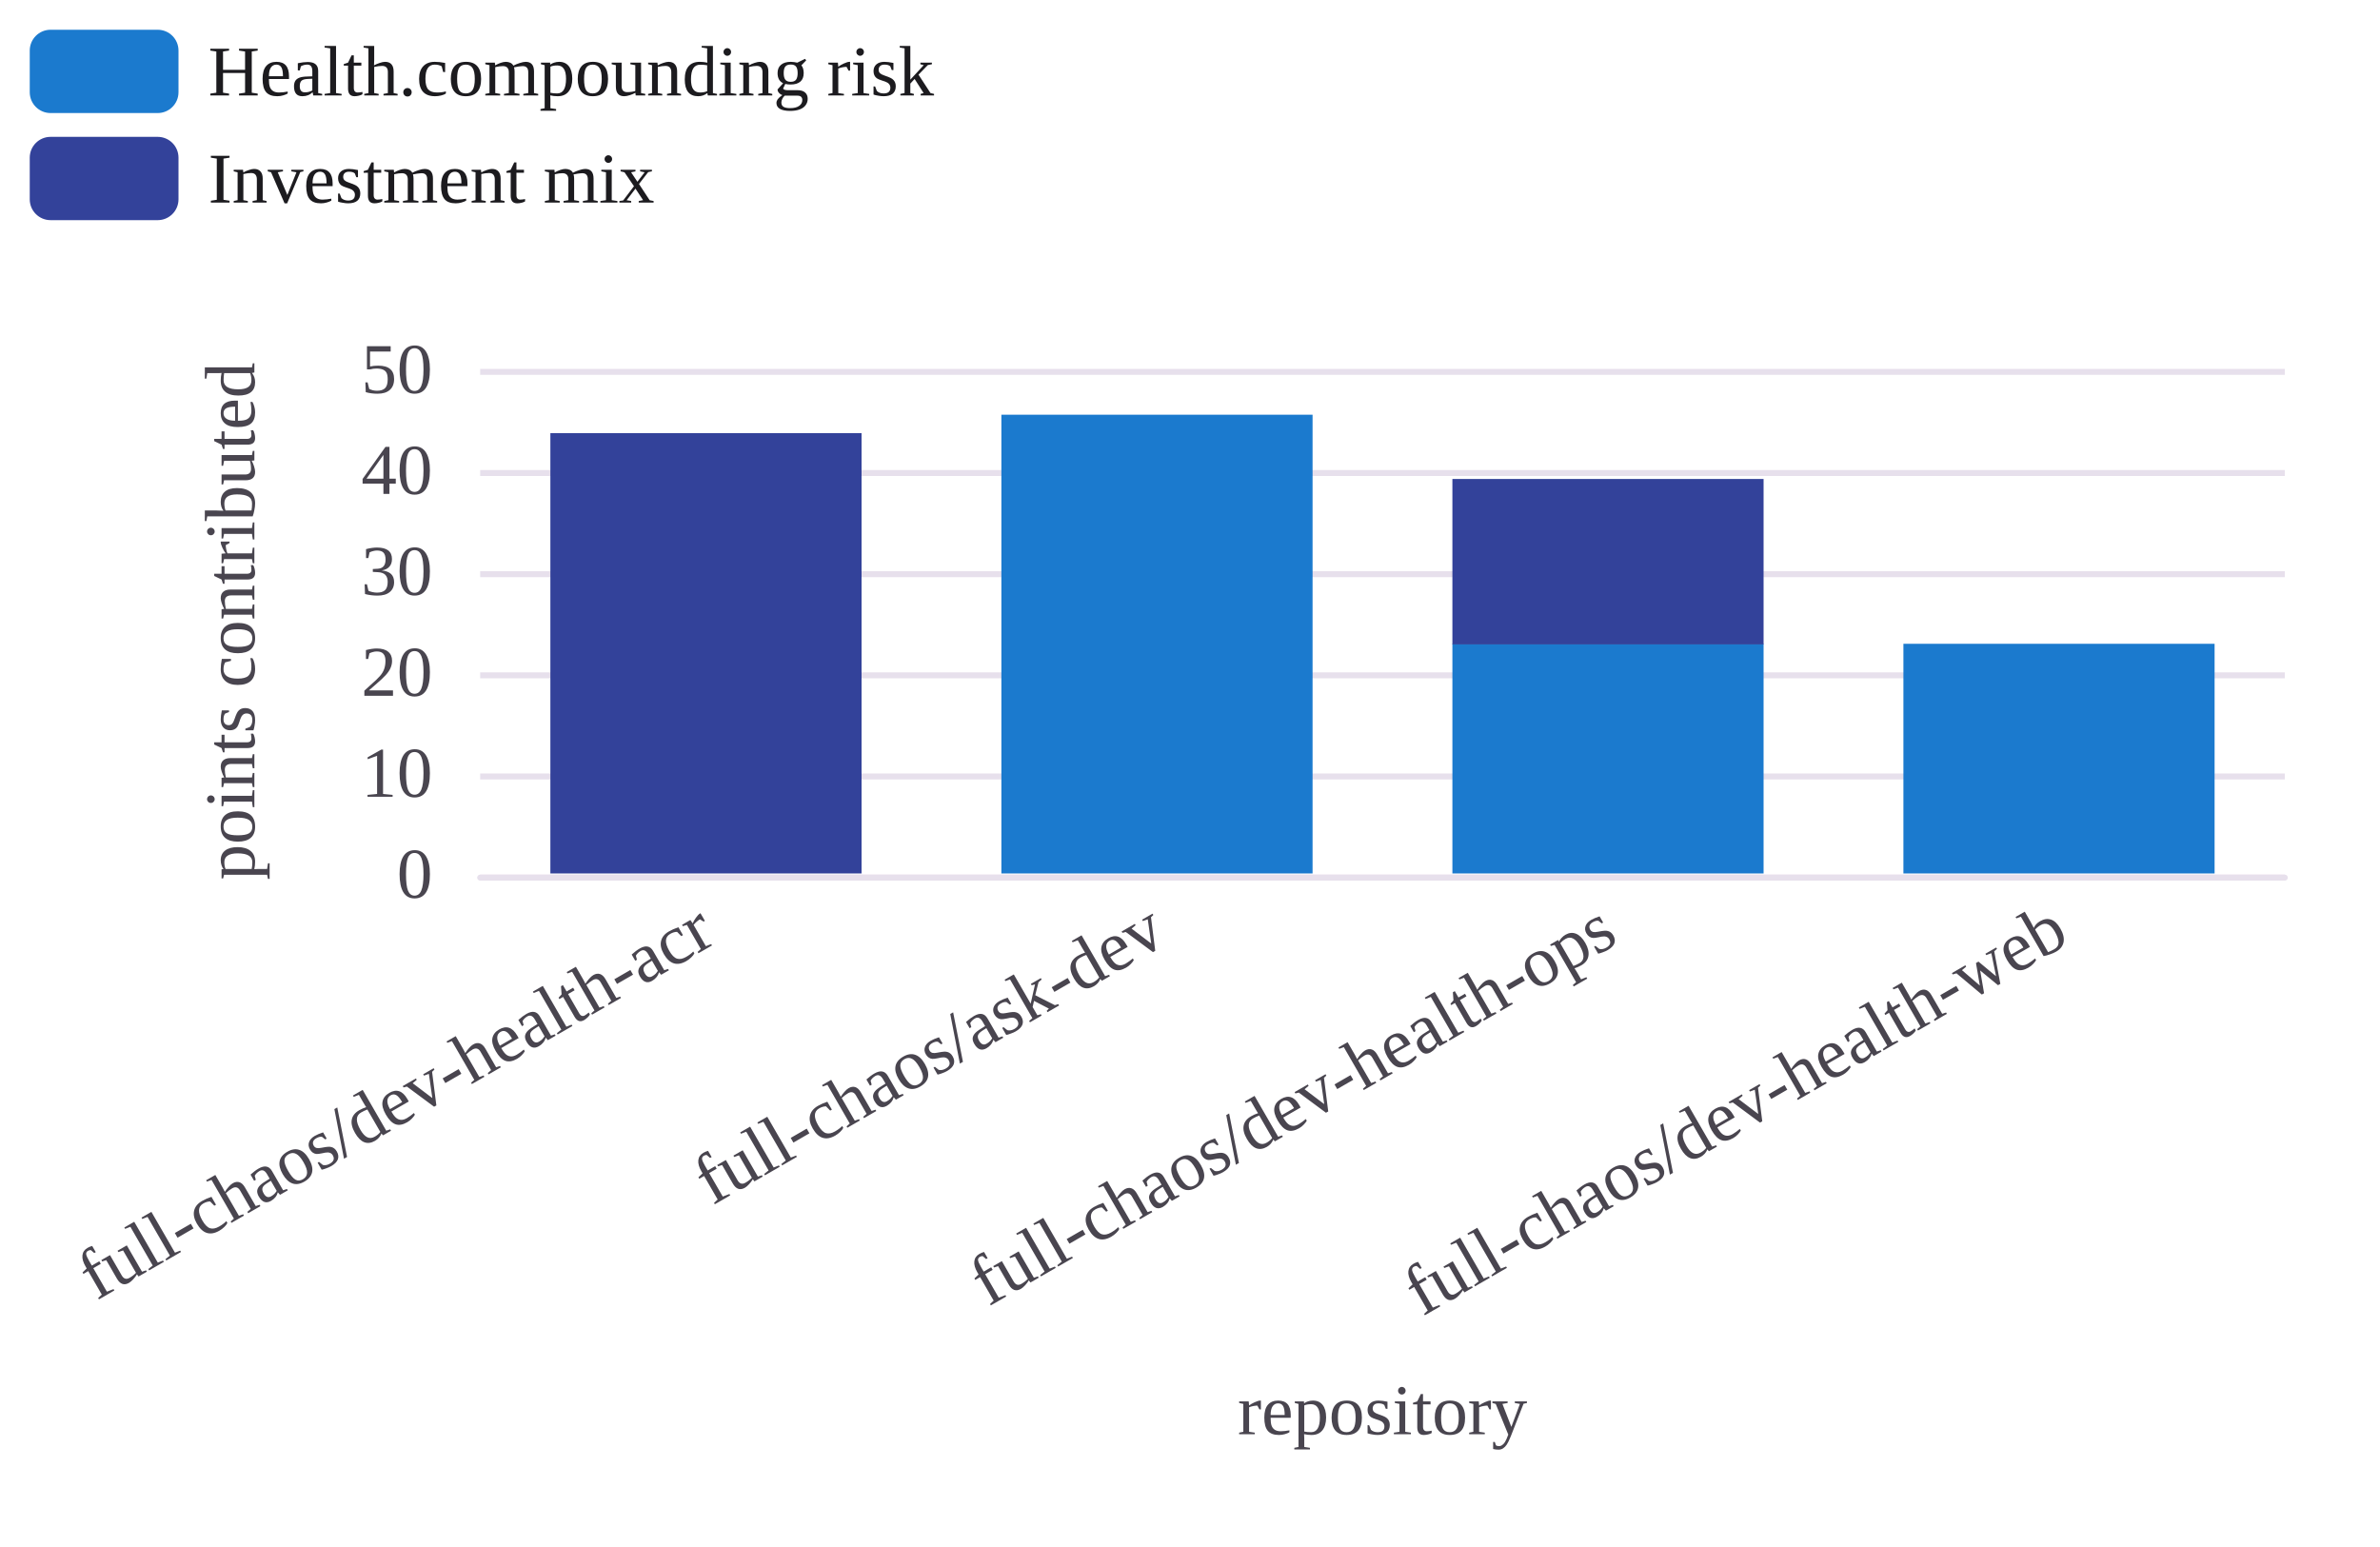
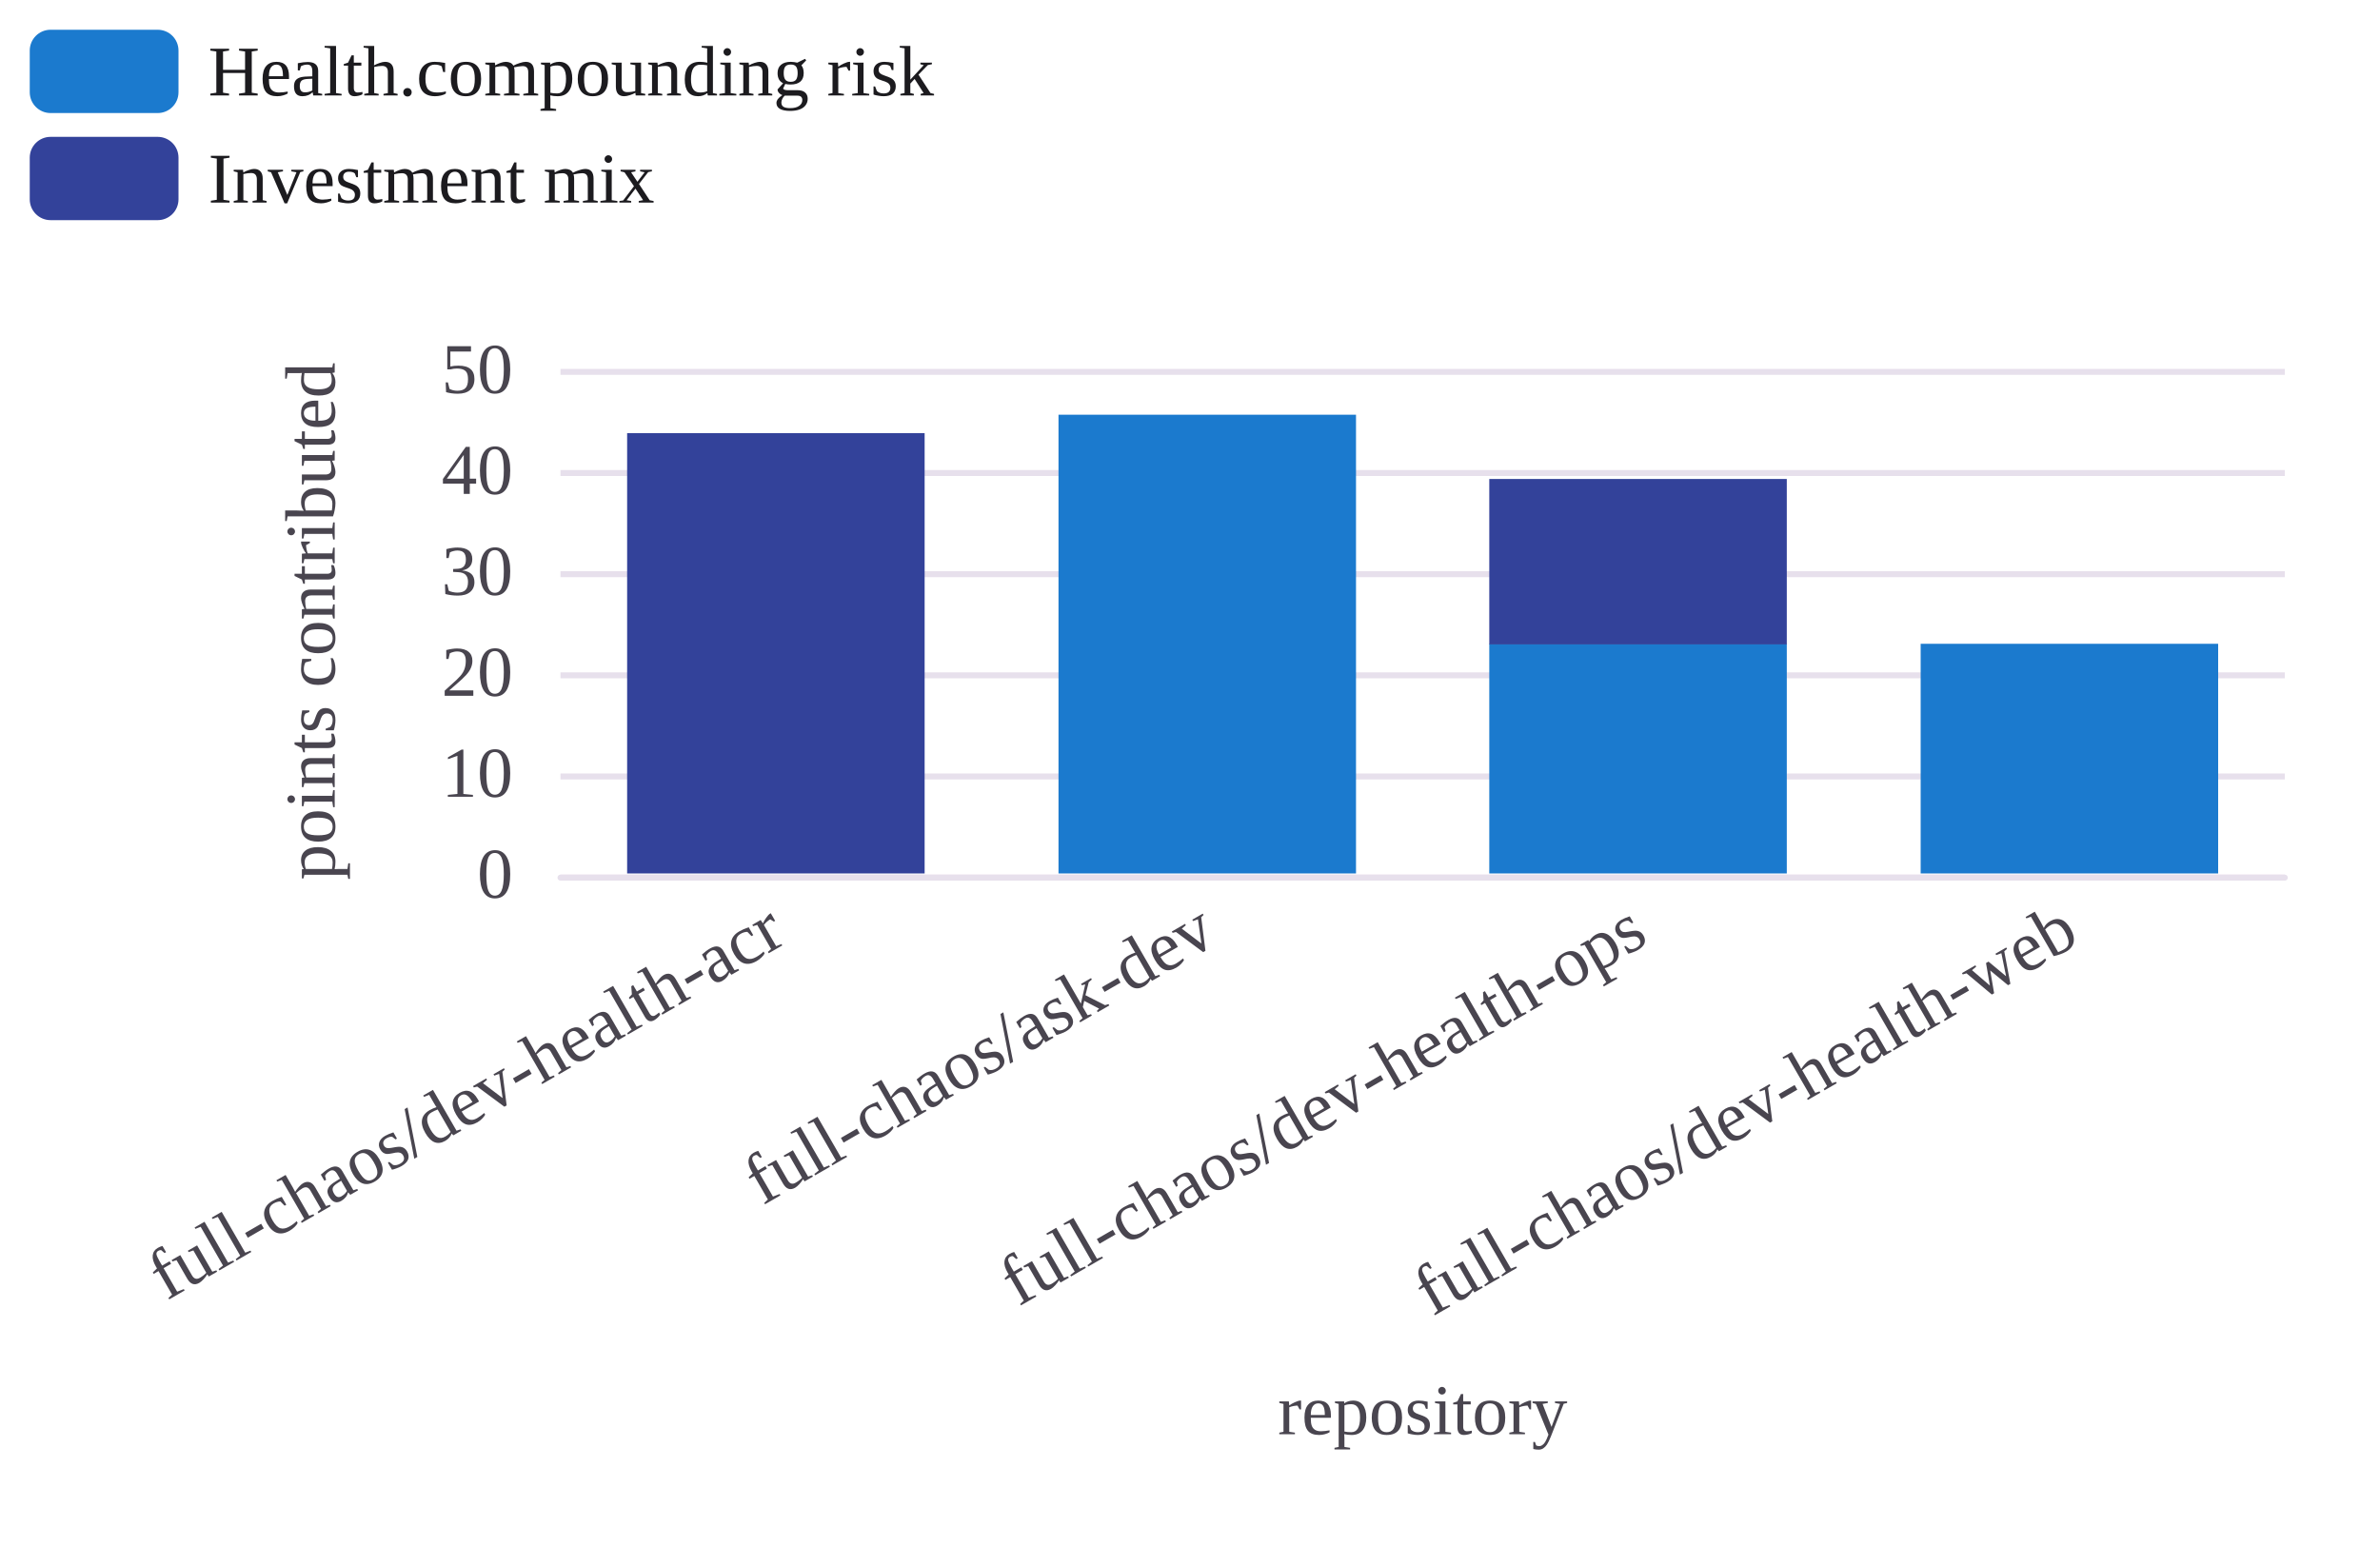
<svg xmlns="http://www.w3.org/2000/svg" width="400" height="260" version="1.1" baseProfile="full" viewBox="0 0 400 260">
  <rect width="400" height="260" x="0" y="0" fill="none" />
-   <path d="M80.7 147.5L384 147.5" fill="none" pointer-events="visible" stroke="#e7e0ec" class="zr-cls-0" />
-   <path d="M80.7 130.5L384 130.5" fill="none" pointer-events="visible" stroke="#e7e0ec" class="zr-cls-0" />
-   <path d="M80.7 113.5L384 113.5" fill="none" pointer-events="visible" stroke="#e7e0ec" class="zr-cls-0" />
-   <path d="M80.7 96.5L384 96.5" fill="none" pointer-events="visible" stroke="#e7e0ec" class="zr-cls-0" />
-   <path d="M80.7 79.5L384 79.5" fill="none" pointer-events="visible" stroke="#e7e0ec" class="zr-cls-0" />
-   <path d="M80.7 62.5L384 62.5" fill="none" pointer-events="visible" stroke="#e7e0ec" class="zr-cls-0" />
-   <text dominant-baseline="central" text-anchor="middle" style="font-size:12px;font-family:var(--font-body, system-ui, sans-serif);" xml:space="preserve" y="-6" transform="matrix(0,-1,1,0,44.7056,104.4119)" fill="#49454f">points contributed</text>
-   <text dominant-baseline="central" text-anchor="middle" style="font-size:12px;font-family:var(--font-body, system-ui, sans-serif);" y="6" transform="translate(232.3528 231)" fill="#49454f">repository</text>
-   <path d="M80.7 147.5L384 147.5" fill="none" pointer-events="visible" stroke="#e7e0ec" stroke-linecap="round" class="zr-cls-0" />
-   <text dominant-baseline="central" text-anchor="end" style="font-size:12px;font-family:var(--font-body, system-ui, sans-serif);" transform="translate(72.7056 146.8238)" fill="#49454f">0</text>
-   <text dominant-baseline="central" text-anchor="end" style="font-size:12px;font-family:var(--font-body, system-ui, sans-serif);" transform="translate(72.7056 129.8591)" fill="#49454f">10</text>
-   <text dominant-baseline="central" text-anchor="end" style="font-size:12px;font-family:var(--font-body, system-ui, sans-serif);" transform="translate(72.7056 112.8943)" fill="#49454f">20</text>
-   <text dominant-baseline="central" text-anchor="end" style="font-size:12px;font-family:var(--font-body, system-ui, sans-serif);" transform="translate(72.7056 95.9295)" fill="#49454f">30</text>
-   <text dominant-baseline="central" text-anchor="end" style="font-size:12px;font-family:var(--font-body, system-ui, sans-serif);" transform="translate(72.7056 78.9648)" fill="#49454f">40</text>
-   <text dominant-baseline="central" text-anchor="end" style="font-size:12px;font-family:var(--font-body, system-ui, sans-serif);" transform="translate(72.7056 62)" fill="#49454f">50</text>
-   <text dominant-baseline="central" text-anchor="end" style="font-size:12px;font-family:var(--font-body, system-ui, sans-serif);" transform="matrix(0.866,-0.5,0.5,0.866,118.6174,154.8238)" fill="#49454f">full-chaos/dev-health-acr</text>
-   <text dominant-baseline="central" text-anchor="end" style="font-size:12px;font-family:var(--font-body, system-ui, sans-serif);" transform="matrix(0.866,-0.5,0.5,0.866,194.441,154.8238)" fill="#49454f">full-chaos/ask-dev</text>
-   <text dominant-baseline="central" text-anchor="end" style="font-size:12px;font-family:var(--font-body, system-ui, sans-serif);" transform="matrix(0.866,-0.5,0.5,0.866,270.2646,154.8238)" fill="#49454f">full-chaos/dev-health-ops</text>
-   <text dominant-baseline="central" text-anchor="end" style="font-size:12px;font-family:var(--font-body, system-ui, sans-serif);" transform="matrix(0.866,-0.5,0.5,0.866,346.0882,154.8238)" fill="#49454f">full-chaos/dev-health-web</text>
-   <path d="M168.3 146.8l52.3 0l0 -77.1l-52.3 0Z" fill="#1b7ace" ecmeta_series_index="0" ecmeta_data_index="1" ecmeta_ssr_type="chart" ecmeta_silent="true" class="zr-cls-0" />
-   <path d="M244.1 146.8l52.3 0l0 -38.6l-52.3 0Z" fill="#1b7ace" ecmeta_series_index="0" ecmeta_data_index="2" ecmeta_ssr_type="chart" ecmeta_silent="true" class="zr-cls-0" />
-   <path d="M319.9 146.8l52.3 0l0 -38.6l-52.3 0Z" fill="#1b7ace" ecmeta_series_index="0" ecmeta_data_index="3" ecmeta_ssr_type="chart" ecmeta_silent="true" class="zr-cls-0" />
-   <path d="M92.5 146.8l52.3 0l0 -74l-52.3 0Z" fill="#33429a" ecmeta_series_index="1" ecmeta_data_index="0" ecmeta_ssr_type="chart" ecmeta_silent="true" class="zr-cls-0" />
-   <path d="M168.3 69.7l52.3 0l0 0l-52.3 0Z" fill="#33429a" ecmeta_series_index="1" ecmeta_data_index="1" ecmeta_ssr_type="chart" ecmeta_silent="true" class="zr-cls-0" />
-   <path d="M244.1 108.3l52.3 0l0 -27.8l-52.3 0Z" fill="#33429a" ecmeta_series_index="1" ecmeta_data_index="2" ecmeta_ssr_type="chart" ecmeta_silent="true" class="zr-cls-0" />
-   <path d="M319.9 108.3l52.3 0l0 0l-52.3 0Z" fill="#33429a" ecmeta_series_index="1" ecmeta_data_index="3" ecmeta_ssr_type="chart" ecmeta_silent="true" class="zr-cls-0" />
+   <path d="M94.2 147.5L384 147.5" fill="none" pointer-events="visible" stroke="#e7e0ec" class="zr-cls-0" />
+   <path d="M94.2 130.5L384 130.5" fill="none" pointer-events="visible" stroke="#e7e0ec" class="zr-cls-0" />
+   <path d="M94.2 113.5L384 113.5" fill="none" pointer-events="visible" stroke="#e7e0ec" class="zr-cls-0" />
+   <path d="M94.2 96.5L384 96.5" fill="none" pointer-events="visible" stroke="#e7e0ec" class="zr-cls-0" />
+   <path d="M94.2 79.5L384 79.5" fill="none" pointer-events="visible" stroke="#e7e0ec" class="zr-cls-0" />
+   <path d="M94.2 62.5L384 62.5" fill="none" pointer-events="visible" stroke="#e7e0ec" class="zr-cls-0" />
+   <text dominant-baseline="central" text-anchor="middle" style="font-size:12px;font-family:var(--font-body, system-ui, sans-serif);" xml:space="preserve" y="-6" transform="matrix(0,-1,1,0,58.2056,104.4119)" fill="#49454f">points contributed</text>
+   <text dominant-baseline="central" text-anchor="middle" style="font-size:12px;font-family:var(--font-body, system-ui, sans-serif);" y="6" transform="translate(239.1028 231)" fill="#49454f">repository</text>
+   <path d="M94.2 147.5L384 147.5" fill="none" pointer-events="visible" stroke="#e7e0ec" stroke-linecap="round" class="zr-cls-0" />
+   <text dominant-baseline="central" text-anchor="end" style="font-size:12px;font-family:var(--font-body, system-ui, sans-serif);" transform="translate(86.2056 146.8238)" fill="#49454f">0</text>
+   <text dominant-baseline="central" text-anchor="end" style="font-size:12px;font-family:var(--font-body, system-ui, sans-serif);" transform="translate(86.2056 129.8591)" fill="#49454f">10</text>
+   <text dominant-baseline="central" text-anchor="end" style="font-size:12px;font-family:var(--font-body, system-ui, sans-serif);" transform="translate(86.2056 112.8943)" fill="#49454f">20</text>
+   <text dominant-baseline="central" text-anchor="end" style="font-size:12px;font-family:var(--font-body, system-ui, sans-serif);" transform="translate(86.2056 95.9295)" fill="#49454f">30</text>
+   <text dominant-baseline="central" text-anchor="end" style="font-size:12px;font-family:var(--font-body, system-ui, sans-serif);" transform="translate(86.2056 78.9648)" fill="#49454f">40</text>
+   <text dominant-baseline="central" text-anchor="end" style="font-size:12px;font-family:var(--font-body, system-ui, sans-serif);" transform="translate(86.2056 62)" fill="#49454f">50</text>
+   <text dominant-baseline="central" text-anchor="end" style="font-size:12px;font-family:var(--font-body, system-ui, sans-serif);" transform="matrix(0.866,-0.5,0.5,0.866,130.4299,154.8238)" fill="#49454f">full-chaos/dev-health-acr</text>
+   <text dominant-baseline="central" text-anchor="end" style="font-size:12px;font-family:var(--font-body, system-ui, sans-serif);" transform="matrix(0.866,-0.5,0.5,0.866,202.8785,154.8238)" fill="#49454f">full-chaos/ask-dev</text>
+   <text dominant-baseline="central" text-anchor="end" style="font-size:12px;font-family:var(--font-body, system-ui, sans-serif);" transform="matrix(0.866,-0.5,0.5,0.866,275.3271,154.8238)" fill="#49454f">full-chaos/dev-health-ops</text>
+   <text dominant-baseline="central" text-anchor="end" style="font-size:12px;font-family:var(--font-body, system-ui, sans-serif);" transform="matrix(0.866,-0.5,0.5,0.866,347.7757,154.8238)" fill="#49454f">full-chaos/dev-health-web</text>
+   <path d="M177.9 146.8l50 0l0 -77.1l-50 0Z" fill="#1b7ace" ecmeta_series_index="0" ecmeta_data_index="1" ecmeta_ssr_type="chart" ecmeta_silent="true" class="zr-cls-0" />
+   <path d="M250.3 146.8l50 0l0 -38.6l-50 0Z" fill="#1b7ace" ecmeta_series_index="0" ecmeta_data_index="2" ecmeta_ssr_type="chart" ecmeta_silent="true" class="zr-cls-0" />
+   <path d="M322.8 146.8l50 0l0 -38.6l-50 0Z" fill="#1b7ace" ecmeta_series_index="0" ecmeta_data_index="3" ecmeta_ssr_type="chart" ecmeta_silent="true" class="zr-cls-0" />
+   <path d="M105.4 146.8l50 0l0 -74l-50 0Z" fill="#33429a" ecmeta_series_index="1" ecmeta_data_index="0" ecmeta_ssr_type="chart" ecmeta_silent="true" class="zr-cls-0" />
+   <path d="M177.9 69.7l50 0l0 0l-50 0Z" fill="#33429a" ecmeta_series_index="1" ecmeta_data_index="1" ecmeta_ssr_type="chart" ecmeta_silent="true" class="zr-cls-0" />
+   <path d="M250.3 108.3l50 0l0 -27.8l-50 0Z" fill="#33429a" ecmeta_series_index="1" ecmeta_data_index="2" ecmeta_ssr_type="chart" ecmeta_silent="true" class="zr-cls-0" />
+   <path d="M322.8 108.3l50 0l0 0l-50 0Z" fill="#33429a" ecmeta_series_index="1" ecmeta_data_index="3" ecmeta_ssr_type="chart" ecmeta_silent="true" class="zr-cls-0" />
  <path d="M-5 -5l172.5 0l0 42l-172.5 0Z" transform="translate(5 5)" fill="rgb(0,0,0)" fill-opacity="0" stroke="#b7b9be" stroke-width="0" class="zr-cls-0" />
  <path d="M3.5 0L21.5 0A3.5 3.5 0 0 1 25 3.5L25 10.5A3.5 3.5 0 0 1 21.5 14L3.5 14A3.5 3.5 0 0 1 0 10.5L0 3.5A3.5 3.5 0 0 1 3.5 0Z" transform="translate(5 5)" fill="#1b7ace" ecmeta_series_index="0" ecmeta_data_index="0" ecmeta_ssr_type="legend" ecmeta_silent="true" class="zr-cls-0" />
  <text dominant-baseline="central" text-anchor="start" style="font-size:12px;font-family:var(--font-body, system-ui, sans-serif);" xml:space="preserve" x="30" y="7" transform="translate(5 5)" fill="#1c1b1f">Health.compounding risk</text>
  <path d="M0 0l162.5 0l0 14l-162.5 0Z" transform="translate(5 5)" fill="none" pointer-events="visible" ecmeta_series_index="0" ecmeta_data_index="0" ecmeta_ssr_type="legend" ecmeta_silent="true" class="zr-cls-0" />
  <path d="M3.5 0L21.5 0A3.5 3.5 0 0 1 25 3.5L25 10.5A3.5 3.5 0 0 1 21.5 14L3.5 14A3.5 3.5 0 0 1 0 10.5L0 3.5A3.5 3.5 0 0 1 3.5 0Z" transform="translate(5 23)" fill="#33429a" ecmeta_series_index="1" ecmeta_data_index="1" ecmeta_ssr_type="legend" ecmeta_silent="true" class="zr-cls-0" />
  <text dominant-baseline="central" text-anchor="start" style="font-size:12px;font-family:var(--font-body, system-ui, sans-serif);" xml:space="preserve" x="30" y="7" transform="translate(5 23)" fill="#1c1b1f">Investment mix</text>
  <path d="M0 0l110.9 0l0 14l-110.9 0Z" transform="translate(5 23)" fill="none" pointer-events="visible" ecmeta_series_index="1" ecmeta_data_index="1" ecmeta_ssr_type="legend" ecmeta_silent="true" class="zr-cls-0" />
  <style>
.zr-cls-0:hover {
pointer-events:none;
}



</style>
</svg>
